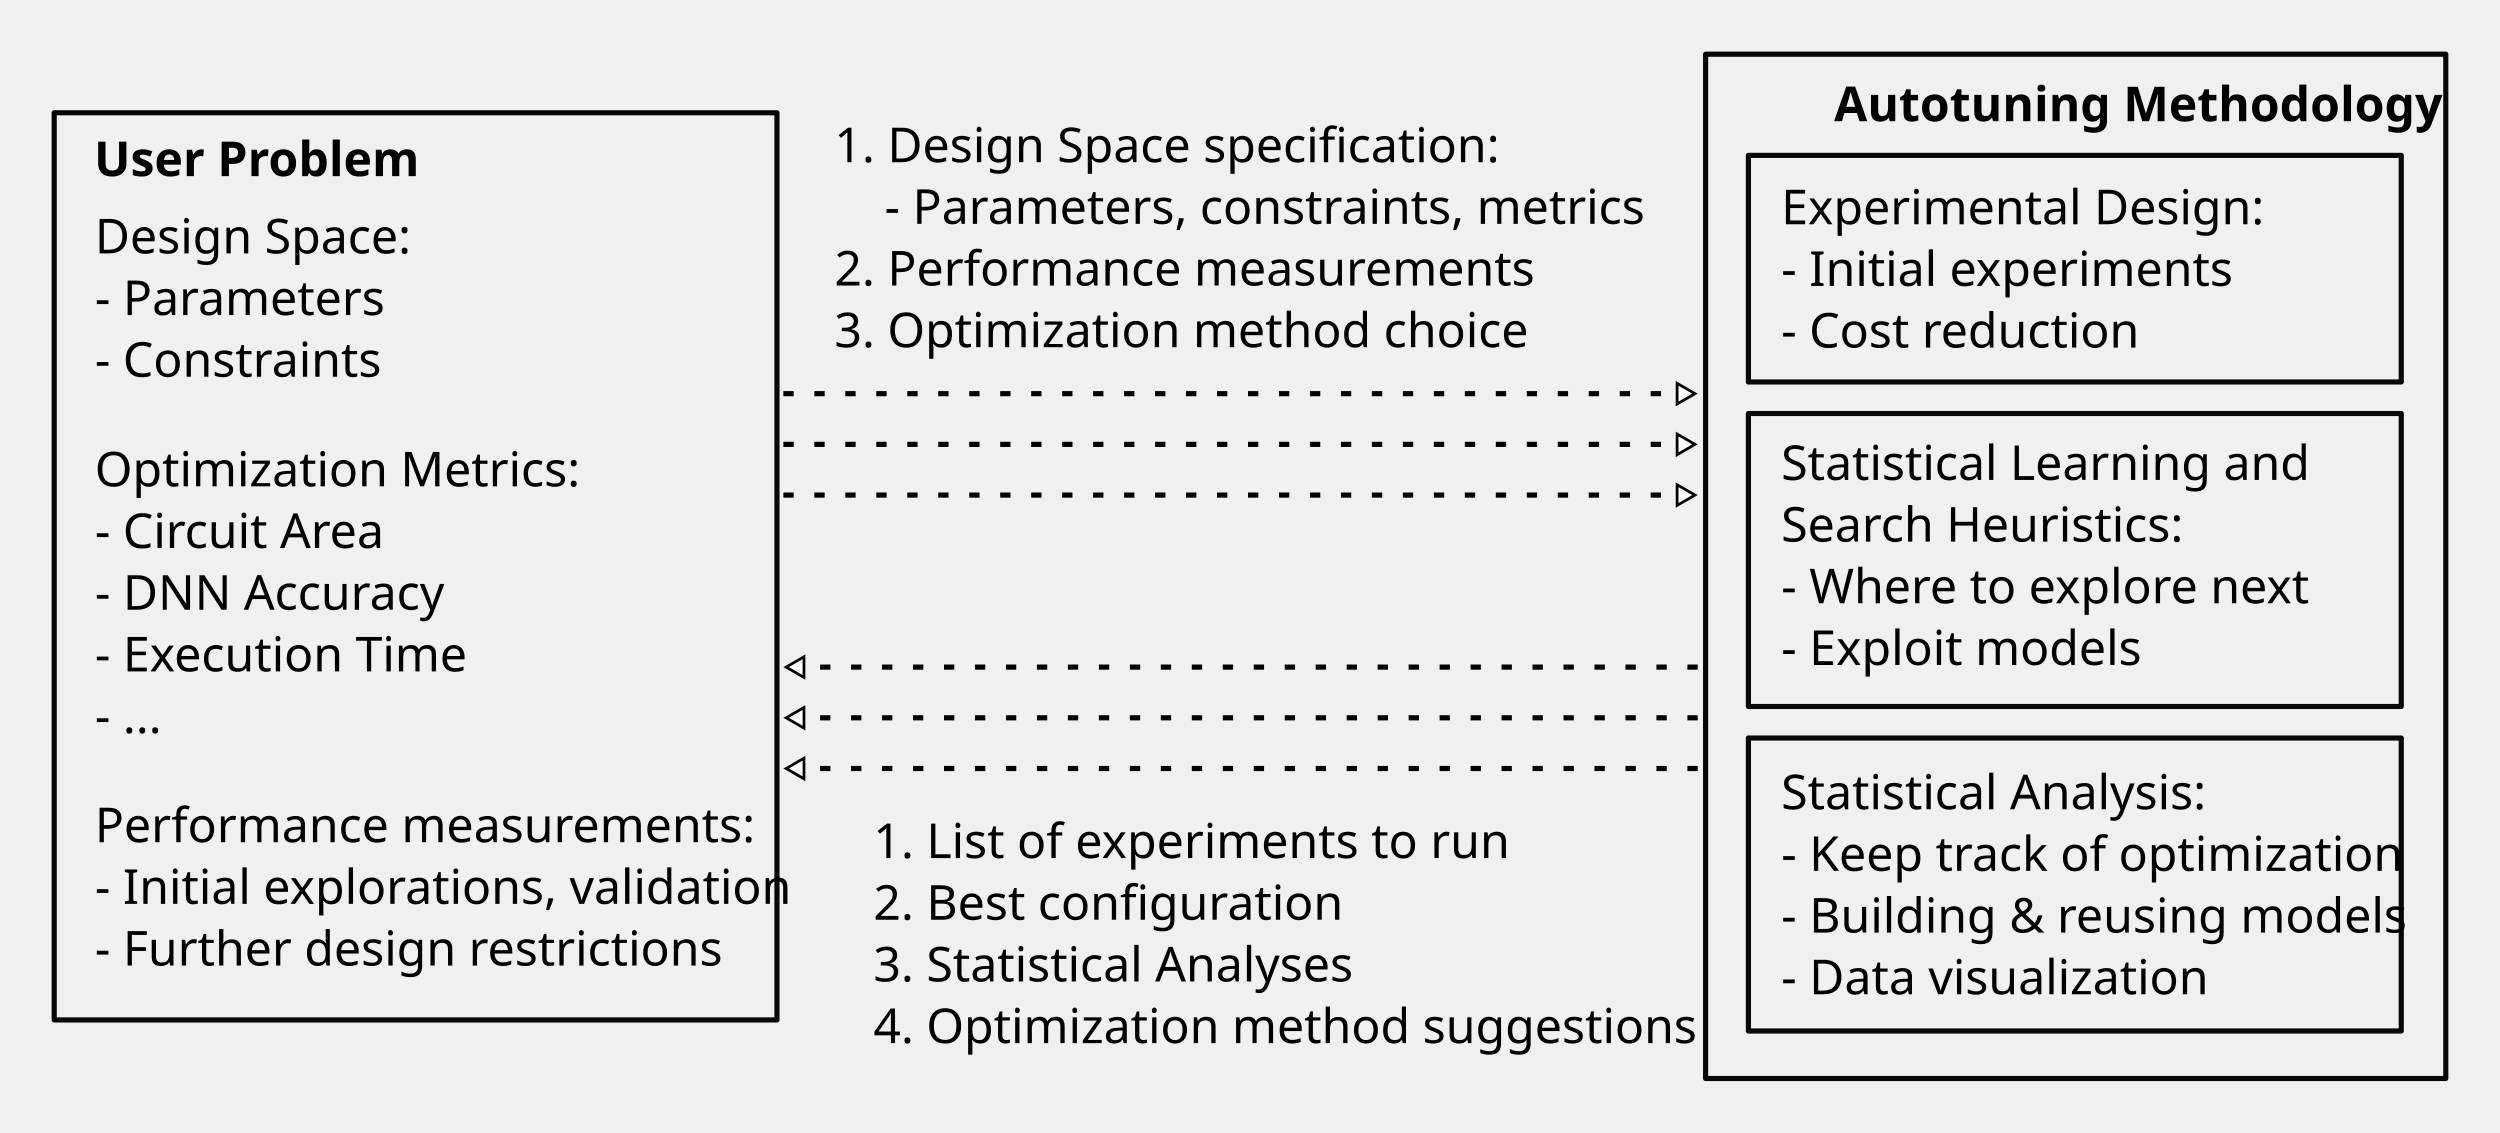
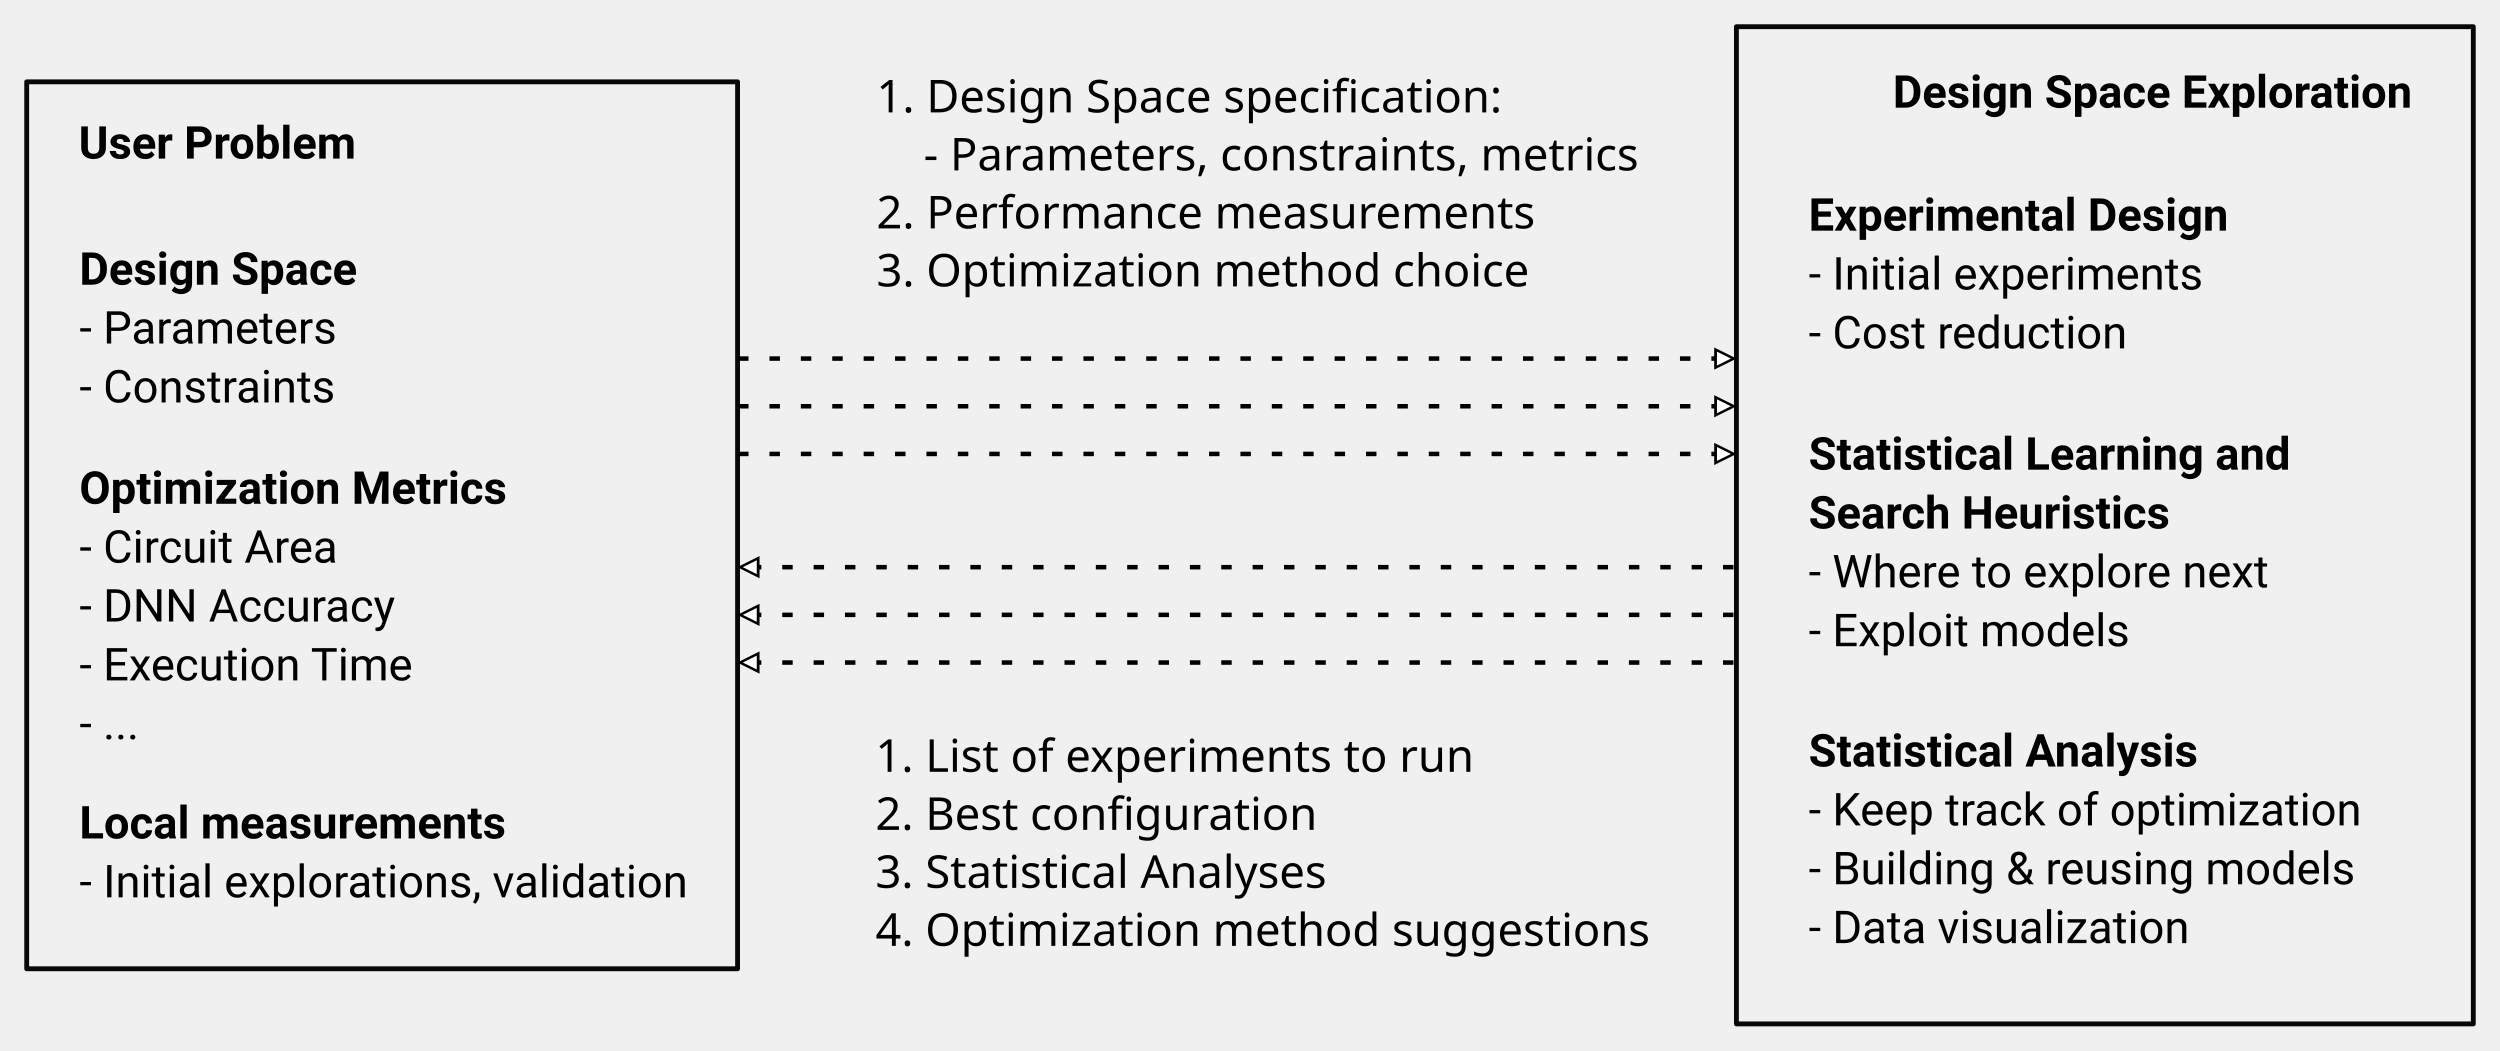
- <svg xmlns="http://www.w3.org/2000/svg" width="968.507" height="438.821" viewBox="0 0 256.251 116.105" version="1.1" id="svg8">
+ <svg xmlns="http://www.w3.org/2000/svg" width="1029.817" height="432.768" viewBox="0 0 272.472 114.503" version="1.1" id="svg8">
  <defs id="defs2">
    <marker orient="auto" refY="0" refX="0" id="EmptyTriangleOutM" style="overflow:visible">
      <path id="path5007" d="M 5.77,0 -2.88,5 V -5 Z" style="fill:#ffffff;fill-rule:evenodd;stroke:#000000;stroke-width:1pt;stroke-opacity:1" transform="matrix(0.4,0,0,0.4,-1.8,0)" />
    </marker>
    <marker orient="auto" refY="0" refX="0" id="EmptyTriangleOutL" style="overflow:visible">
      <path id="path5004" d="M 5.77,0 -2.88,5 V -5 Z" style="fill:#ffffff;fill-rule:evenodd;stroke:#000000;stroke-width:1pt;stroke-opacity:1" transform="matrix(0.8,0,0,0.8,-4.8,0)" />
    </marker>
    <marker orient="auto" refY="0" refX="0" id="Arrow1Mend" style="overflow:visible">
      <path id="path4853" d="M 0,0 5,-5 -12.5,0 5,5 Z" style="fill:#000000;fill-opacity:1;fill-rule:evenodd;stroke:#000000;stroke-width:1pt;stroke-opacity:1" transform="matrix(-0.4,0,0,-0.4,-4,0)" />
    </marker>
    <marker orient="auto" refY="0" refX="0" id="marker5128" style="overflow:visible">
      <path id="path5126" d="M 0,0 5,-5 -12.5,0 5,5 Z" style="fill:#000000;fill-opacity:1;fill-rule:evenodd;stroke:#000000;stroke-width:1pt;stroke-opacity:1" transform="matrix(-0.8,0,0,-0.8,-10,0)" />
    </marker>
    <marker orient="auto" refY="0" refX="0" id="Arrow1Lend" style="overflow:visible">
      <path id="path4847" d="M 0,0 5,-5 -12.5,0 5,5 Z" style="fill:#000000;fill-opacity:1;fill-rule:evenodd;stroke:#000000;stroke-width:1pt;stroke-opacity:1" transform="matrix(-0.8,0,0,-0.8,-10,0)" />
    </marker>
    <marker orient="auto" refY="0" refX="0" id="EmptyTriangleOutM-4" style="overflow:visible">
      <path id="path5007-5" d="M 5.77,0 -2.88,5 V -5 Z" style="fill:#ffffff;fill-rule:evenodd;stroke:#000000;stroke-width:1pt;stroke-opacity:1" transform="matrix(0.4,0,0,0.4,-1.8,0)" />
    </marker>
    <marker orient="auto" refY="0" refX="0" id="EmptyTriangleOutM-3" style="overflow:visible">
      <path id="path5007-6" d="M 5.77,0 -2.88,5 V -5 Z" style="fill:#ffffff;fill-rule:evenodd;stroke:#000000;stroke-width:1pt;stroke-opacity:1" transform="matrix(0.4,0,0,0.4,-1.8,0)" />
    </marker>
    <marker orient="auto" refY="0" refX="0" id="EmptyTriangleOutM-0" style="overflow:visible">
      <path id="path5007-63" d="M 5.77,0 -2.88,5 V -5 Z" style="fill:#ffffff;fill-rule:evenodd;stroke:#000000;stroke-width:1pt;stroke-opacity:1" transform="matrix(0.4,0,0,0.4,-1.8,0)" />
    </marker>
    <marker orient="auto" refY="0" refX="0" id="EmptyTriangleOutM-06" style="overflow:visible">
      <path id="path5007-1" d="M 5.77,0 -2.88,5 V -5 Z" style="fill:#ffffff;fill-rule:evenodd;stroke:#000000;stroke-width:1pt;stroke-opacity:1" transform="matrix(0.4,0,0,0.4,-1.8,0)" />
    </marker>
    <marker orient="auto" refY="0" refX="0" id="EmptyTriangleOutM-5" style="overflow:visible">
      <path id="path5007-4" d="M 5.77,0 -2.88,5 V -5 Z" style="fill:#ffffff;fill-rule:evenodd;stroke:#000000;stroke-width:1pt;stroke-opacity:1" transform="matrix(0.4,0,0,0.4,-1.8,0)" />
    </marker>
    <marker orient="auto" refY="0" refX="0" id="EmptyTriangleOutM-0-6" style="overflow:visible">
      <path id="path5007-63-5" d="M 5.77,0 -2.88,5 V -5 Z" style="fill:#ffffff;fill-rule:evenodd;stroke:#000000;stroke-width:1pt;stroke-opacity:1" transform="matrix(0.4,0,0,0.4,-1.8,0)" />
    </marker>
    <marker orient="auto" refY="0" refX="0" id="EmptyTriangleOutM-06-6" style="overflow:visible">
      <path id="path5007-1-9" d="M 5.77,0 -2.88,5 V -5 Z" style="fill:#ffffff;fill-rule:evenodd;stroke:#000000;stroke-width:1pt;stroke-opacity:1" transform="matrix(0.4,0,0,0.4,-1.8,0)" />
    </marker>
    <marker orient="auto" refY="0" refX="0" id="EmptyTriangleOutM-5-3" style="overflow:visible">
      <path id="path5007-4-7" d="M 5.77,0 -2.88,5 V -5 Z" style="fill:#ffffff;fill-rule:evenodd;stroke:#000000;stroke-width:1pt;stroke-opacity:1" transform="matrix(0.4,0,0,0.4,-1.8,0)" />
    </marker>
+     <marker style="overflow:visible" id="EmptyTriangleOutM-0-3" refX="0" refY="0" orient="auto">
+       <path transform="matrix(0.4,0,0,0.4,-1.8,0)" style="fill:#ffffff;fill-rule:evenodd;stroke:#000000;stroke-width:1pt;stroke-opacity:1" d="M 5.77,0 -2.88,5 V -5 Z" id="path5007-63-6" />
+     </marker>
+     <marker style="overflow:visible" id="EmptyTriangleOutM-06-7" refX="0" refY="0" orient="auto">
+       <path transform="matrix(0.4,0,0,0.4,-1.8,0)" style="fill:#ffffff;fill-rule:evenodd;stroke:#000000;stroke-width:1pt;stroke-opacity:1" d="M 5.77,0 -2.88,5 V -5 Z" id="path5007-1-5" />
+     </marker>
+     <marker style="overflow:visible" id="EmptyTriangleOutM-5-35" refX="0" refY="0" orient="auto">
+       <path transform="matrix(0.4,0,0,0.4,-1.8,0)" style="fill:#ffffff;fill-rule:evenodd;stroke:#000000;stroke-width:1pt;stroke-opacity:1" d="M 5.77,0 -2.88,5 V -5 Z" id="path5007-4-6" />
+     </marker>
+     <marker style="overflow:visible" id="EmptyTriangleOutM-0-6-2" refX="0" refY="0" orient="auto">
+       <path transform="matrix(0.4,0,0,0.4,-1.8,0)" style="fill:#ffffff;fill-rule:evenodd;stroke:#000000;stroke-width:1pt;stroke-opacity:1" d="M 5.77,0 -2.88,5 V -5 Z" id="path5007-63-5-9" />
+     </marker>
+     <marker style="overflow:visible" id="EmptyTriangleOutM-06-6-1" refX="0" refY="0" orient="auto">
+       <path transform="matrix(0.4,0,0,0.4,-1.8,0)" style="fill:#ffffff;fill-rule:evenodd;stroke:#000000;stroke-width:1pt;stroke-opacity:1" d="M 5.77,0 -2.88,5 V -5 Z" id="path5007-1-9-2" />
+     </marker>
+     <marker style="overflow:visible" id="EmptyTriangleOutM-5-3-7" refX="0" refY="0" orient="auto">
+       <path transform="matrix(0.4,0,0,0.4,-1.8,0)" style="fill:#ffffff;fill-rule:evenodd;stroke:#000000;stroke-width:1pt;stroke-opacity:1" d="M 5.77,0 -2.88,5 V -5 Z" id="path5007-4-7-0" />
+     </marker>
  </defs>
-   <g id="layer1" transform="translate(55.81039,4.2784)">
+   <g id="layer1" transform="translate(69.58903,-133.6919)">
    <g id="g7312">
      <text id="text4524-3" y="13.771" x="-46.167" style="font-style:normal;font-weight:normal;font-size:4.939px;line-height:1.28;font-family:sans-serif;letter-spacing:0px;word-spacing:0px;fill:#000000;fill-opacity:1;stroke:none;stroke-width:0.265" xml:space="preserve">
        <tspan style="font-weight:bold;stroke-width:0.265" y="13.771" x="-46.167" id="tspan4522-6">User Problem</tspan>
      </text>
      <text id="text4546-0" y="21.693" x="-46.09" style="font-style:normal;font-weight:normal;font-size:4.939px;line-height:1.28;font-family:sans-serif;letter-spacing:0px;word-spacing:0px;fill:#000000;fill-opacity:1;stroke:none;stroke-width:0.265" xml:space="preserve">
        <tspan style="stroke-width:0.265" y="21.693" x="-46.09" id="tspan4544-9">Design Space:</tspan>
        <tspan id="tspan4616" style="stroke-width:0.265" y="28.015" x="-46.09">- Parameters</tspan>
        <tspan id="tspan4614" style="stroke-width:0.265" y="34.337" x="-46.09">- Constraints</tspan>
      </text>
      <text id="text4546-0-3" y="45.572" x="-46.09" style="font-style:normal;font-weight:normal;font-size:4.939px;line-height:1.28;font-family:sans-serif;letter-spacing:0px;word-spacing:0px;fill:#000000;fill-opacity:1;stroke:none;stroke-width:0.265" xml:space="preserve">
        <tspan id="tspan4647" style="stroke-width:0.265" y="45.572" x="-46.09">Optimization Metrics:</tspan>
        <tspan id="tspan4653" style="stroke-width:0.265" y="51.894" x="-46.09">- Circuit Area</tspan>
        <tspan id="tspan4657" style="stroke-width:0.265" y="58.216" x="-46.09">- DNN Accuracy</tspan>
        <tspan id="tspan4659" style="stroke-width:0.265" y="64.538" x="-46.09">- Execution Time</tspan>
        <tspan id="tspan4661" style="stroke-width:0.265" y="70.859" x="-46.09">- ...</tspan>
      </text>
      <text id="text4546-0-3-2" y="82.047" x="-46.09" style="font-style:normal;font-weight:normal;font-size:4.939px;line-height:1.28;font-family:sans-serif;letter-spacing:0px;word-spacing:0px;fill:#000000;fill-opacity:1;stroke:none;stroke-width:0.265" xml:space="preserve">
        <tspan id="tspan4735" style="stroke-width:0.265" y="82.047" x="-46.09">Performance measurements:</tspan>
        <tspan id="tspan4731" style="stroke-width:0.265" y="88.369" x="-46.09">- Initial explorations, validation</tspan>
        <tspan style="stroke-width:0.265" y="94.691" x="-46.09" id="tspan1095">- Further design restrictions</tspan>
      </text>
      <rect y="7.281" x="-50.254" height="92.985" width="74.083" id="rect4773" style="opacity:0.965;fill:none;fill-opacity:0.992;stroke:#000000;stroke-width:0.529;stroke-linecap:round;stroke-linejoin:round;stroke-miterlimit:4;stroke-dasharray:none;stroke-dashoffset:0;stroke-opacity:1;paint-order:markers fill stroke" />
    </g>
    <g id="g7270" transform="translate(-0.2466329,-31.22084)">
      <path id="path4796-2" d="M 118.454,95.321 H 25.283" style="fill:none;stroke:#000000;stroke-width:0.529;stroke-linecap:butt;stroke-linejoin:miter;stroke-miterlimit:4;stroke-dasharray:1.058, 2.117;stroke-dashoffset:0;stroke-opacity:1;marker-end:url(#EmptyTriangleOutM-0)" />
      <path id="path4796-5" d="M 118.454,100.518 H 25.283" style="fill:none;stroke:#000000;stroke-width:0.529;stroke-linecap:butt;stroke-linejoin:miter;stroke-miterlimit:4;stroke-dasharray:1.058, 2.117;stroke-dashoffset:0;stroke-opacity:1;marker-end:url(#EmptyTriangleOutM-06)" />
      <path id="path4796-7" d="M 118.454,105.715 H 25.283" style="fill:none;stroke:#000000;stroke-width:0.529;stroke-linecap:butt;stroke-linejoin:miter;stroke-miterlimit:4;stroke-dasharray:1.058, 2.117;stroke-dashoffset:0;stroke-opacity:1;marker-end:url(#EmptyTriangleOutM-5)" />
    </g>
    <g id="g7293" transform="translate(3.1011)">
      <path id="path4796-2-5" d="M 21.384,46.467 H 114.555" style="fill:none;stroke:#000000;stroke-width:0.529;stroke-linecap:butt;stroke-linejoin:miter;stroke-miterlimit:4;stroke-dasharray:1.058, 2.117;stroke-dashoffset:0;stroke-opacity:1;marker-end:url(#EmptyTriangleOutM-0-6)" />
      <path id="path4796-5-2" d="M 21.384,41.27 H 114.555" style="fill:none;stroke:#000000;stroke-width:0.529;stroke-linecap:butt;stroke-linejoin:miter;stroke-miterlimit:4;stroke-dasharray:1.058, 2.117;stroke-dashoffset:0;stroke-opacity:1;marker-end:url(#EmptyTriangleOutM-06-6)" />
      <path id="path4796-7-5" d="M 21.384,36.073 H 114.555" style="fill:none;stroke:#000000;stroke-width:0.529;stroke-linecap:butt;stroke-linejoin:miter;stroke-miterlimit:4;stroke-dasharray:1.058, 2.117;stroke-dashoffset:0;stroke-opacity:1;marker-end:url(#EmptyTriangleOutM-5-3)" />
    </g>
-     <text xml:space="preserve" style="font-style:normal;font-weight:normal;font-size:4.939px;line-height:1.28;font-family:sans-serif;letter-spacing:0px;word-spacing:0px;fill:#000000;fill-opacity:1;stroke:none;stroke-width:0.265" x="29.715" y="12.345" id="text6880">
-       <tspan x="29.715" y="12.345" style="stroke-width:0.265" id="tspan6886">1. Design Space specification:</tspan>
-       <tspan x="29.715" y="18.667" style="stroke-width:0.265" id="tspan6892">    - Parameters, constraints, metrics</tspan>
-       <tspan x="29.715" y="24.989" style="stroke-width:0.265" id="tspan6971">2. Performance measurements</tspan>
-       <tspan x="29.715" y="31.31" style="stroke-width:0.265" id="tspan6973">3. Optimization method choice</tspan>
+     <text xml:space="preserve" style="font-style:normal;font-weight:normal;font-size:4.939px;line-height:1.28;font-family:sans-serif;letter-spacing:0px;word-spacing:0px;fill:#000000;fill-opacity:1;stroke:none;stroke-width:0.265" x="25.939" y="145.941" id="text6880">
+       <tspan x="25.939" y="145.941" style="stroke-width:0.265" id="tspan6886">1. Design Space specification:</tspan>
+       <tspan x="25.939" y="152.263" style="stroke-width:0.265" id="tspan6892">    - Parameters, constraints, metrics</tspan>
+       <tspan x="25.939" y="158.585" style="stroke-width:0.265" id="tspan6971">2. Performance measurements</tspan>
+       <tspan x="25.939" y="164.907" style="stroke-width:0.265" id="tspan6973">3. Optimization method choice</tspan>
    </text>
-     <text xml:space="preserve" style="font-style:normal;font-weight:normal;font-size:4.939px;line-height:1.28;font-family:sans-serif;letter-spacing:0px;word-spacing:0px;fill:#000000;fill-opacity:1;stroke:none;stroke-width:0.265" x="33.709" y="83.675" id="text6880-0">
-       <tspan x="33.709" y="83.675" style="stroke-width:0.265" id="tspan6888-6">1. List of experiments to run</tspan>
-       <tspan x="33.709" y="89.997" style="stroke-width:0.265" id="tspan6967">2. Best configuration</tspan>
-       <tspan x="33.709" y="96.318" style="stroke-width:0.265" id="tspan6965">3. Statistical Analyses</tspan>
-       <tspan x="33.709" y="102.64" style="stroke-width:0.265" id="tspan6975">4. Optimization method suggestions</tspan>
+     <text xml:space="preserve" style="font-style:normal;font-weight:normal;font-size:4.939px;line-height:1.28;font-family:sans-serif;letter-spacing:0px;word-spacing:0px;fill:#000000;fill-opacity:1;stroke:none;stroke-width:0.265" x="25.825" y="217.812" id="text6880-0">
+       <tspan x="25.825" y="217.812" style="stroke-width:0.265" id="tspan6888-6">1. List of experiments to run</tspan>
+       <tspan x="25.825" y="224.134" style="stroke-width:0.265" id="tspan6967">2. Best configuration</tspan>
+       <tspan x="25.825" y="230.456" style="stroke-width:0.265" id="tspan6965">3. Statistical Analyses</tspan>
+       <tspan x="25.825" y="236.778" style="stroke-width:0.265" id="tspan6975">4. Optimization method suggestions</tspan>
    </text>
    <g id="g1120" transform="translate(0,11.75986)">
      <text id="text4524" y="-3.613" x="132.183" style="font-style:normal;font-weight:normal;font-size:4.939px;line-height:1.28;font-family:sans-serif;letter-spacing:0px;word-spacing:0px;fill:#000000;fill-opacity:1;stroke:none;stroke-width:0.265" xml:space="preserve">
        <tspan style="font-weight:bold;stroke-width:0.265" y="-3.613" x="132.183" id="tspan4522">Autotuning Methodology</tspan>
      </text>
      <rect y="-10.482" x="119.015" height="104.992" width="75.869" id="rect4773-2" style="opacity:0.965;fill:none;fill-opacity:0.992;stroke:#000000;stroke-width:0.529;stroke-linecap:round;stroke-linejoin:round;stroke-miterlimit:4;stroke-dasharray:none;stroke-dashoffset:0;stroke-opacity:1;paint-order:markers fill stroke" />
      <g transform="translate(-38.02441,-13.79786)" id="g7211">
        <text xml:space="preserve" style="font-style:normal;font-weight:normal;font-size:4.939px;line-height:1.28;font-family:sans-serif;letter-spacing:0px;word-spacing:0px;fill:#000000;fill-opacity:1;stroke:none;stroke-width:0.265" x="164.786" y="80.705" id="text4550">
          <tspan id="tspan4548" x="164.786" y="80.705" style="stroke-width:0.265">Statistical Analysis:</tspan>
          <tspan x="164.786" y="87.027" style="stroke-width:0.265" id="tspan4763">- Keep track of optimization</tspan>
          <tspan x="164.786" y="93.349" style="stroke-width:0.265" id="tspan4767">- Building &amp; reusing models</tspan>
          <tspan x="164.786" y="99.671" style="stroke-width:0.265" id="tspan4771">- Data visualization</tspan>
        </text>
        <rect style="opacity:0.965;fill:none;fill-opacity:0.992;stroke:#000000;stroke-width:0.529;stroke-linecap:round;stroke-linejoin:round;stroke-miterlimit:4;stroke-dasharray:none;stroke-dashoffset:0;stroke-opacity:1;paint-order:markers fill stroke" id="rect4773-2-4-4" width="66.917" height="30.03" x="161.427" y="73.408" />
      </g>
      <g transform="translate(-38.02441,-16.84536)" id="g7219">
        <text xml:space="preserve" style="font-style:normal;font-weight:normal;font-size:4.939px;line-height:1.28;font-family:sans-serif;letter-spacing:0px;word-spacing:0px;fill:#000000;fill-opacity:1;stroke:none;stroke-width:0.265" x="164.786" y="50.001" id="text4524-35">
          <tspan id="tspan4522-62" x="164.786" y="50.001" style="stroke-width:0.265">Statistical Learning and</tspan>
          <tspan x="164.786" y="56.323" style="stroke-width:0.265" id="tspan4745">Search Heuristics:</tspan>
          <tspan x="164.786" y="62.645" style="stroke-width:0.265" id="tspan4749">- Where to explore next</tspan>
          <tspan x="164.786" y="68.967" style="stroke-width:0.265" id="tspan4759">- Exploit models</tspan>
        </text>
        <rect style="opacity:0.965;fill:none;fill-opacity:0.992;stroke:#000000;stroke-width:0.529;stroke-linecap:round;stroke-linejoin:round;stroke-miterlimit:4;stroke-dasharray:none;stroke-dashoffset:0;stroke-opacity:1;paint-order:markers fill stroke" id="rect4773-2-4-4-4" width="66.917" height="30.03" x="161.427" y="43.192" />
      </g>
      <g transform="translate(-38.02441,-16.31065)" id="g7226">
        <text xml:space="preserve" style="font-style:normal;font-weight:normal;font-size:4.939px;line-height:1.28;font-family:sans-serif;letter-spacing:0px;word-spacing:0px;fill:#000000;fill-opacity:1;stroke:none;stroke-width:0.265" x="164.786" y="23.255" id="text4546">
          <tspan id="tspan4544" x="164.786" y="23.255" style="stroke-width:0.265">Experimental Design:</tspan>
          <tspan x="164.786" y="29.576" style="stroke-width:0.265" id="tspan4741">- Initial experiments</tspan>
          <tspan x="164.786" y="35.898" style="stroke-width:0.265" id="tspan4755">- Cost reduction</tspan>
        </text>
        <rect style="opacity:0.965;fill:none;fill-opacity:0.992;stroke:#000000;stroke-width:0.529;stroke-linecap:round;stroke-linejoin:round;stroke-miterlimit:4;stroke-dasharray:none;stroke-dashoffset:0;stroke-opacity:1;paint-order:markers fill stroke" id="rect4773-2-4-4-3" width="66.917" height="23.227" x="161.427" y="16.198" />
      </g>
    </g>
+     <text id="text4524-3-9" y="150.98" x="-61.015" style="font-style:normal;font-weight:normal;font-size:4.939px;line-height:1.28;font-family:sans-serif;letter-spacing:0px;word-spacing:0px;fill:#000000;fill-opacity:1;stroke:none;stroke-width:0.265" xml:space="preserve">
+       <tspan style="font-style:normal;font-variant:normal;font-weight:bold;font-stretch:normal;font-family:Roboto;-inkscape-font-specification:'Roboto Bold';stroke-width:0.265" y="150.98" x="-61.015" id="tspan4522-6-3">User Problem</tspan>
+     </text>
+     <g id="g1619" transform="translate(-14.8473,140.913)">
+       <text xml:space="preserve" style="font-style:normal;font-weight:normal;font-size:4.939px;line-height:1.28;font-family:sans-serif;letter-spacing:0px;word-spacing:0px;fill:#000000;fill-opacity:1;stroke:none;stroke-width:0.265" x="-46.09" y="23.81" id="text4546-0-6">
+         <tspan id="tspan4544-9-0" x="-46.09" y="23.81" style="font-style:normal;font-variant:normal;font-weight:bold;font-stretch:normal;font-family:Roboto;-inkscape-font-specification:Roboto;stroke-width:0.265">Design Space</tspan>
+         <tspan x="-46.09" y="30.224" style="font-style:normal;font-variant:normal;font-weight:normal;font-stretch:normal;font-family:Roboto;-inkscape-font-specification:Roboto;stroke-width:0.265" id="tspan4616-6">- Parameters</tspan>
+         <tspan x="-46.09" y="36.639" style="font-style:normal;font-variant:normal;font-weight:normal;font-stretch:normal;font-family:Roboto;-inkscape-font-specification:Roboto;stroke-width:0.265" id="tspan4614-2">- Constraints</tspan>
+       </text>
+       <text xml:space="preserve" style="font-style:normal;font-weight:normal;font-size:4.939px;line-height:1.28;font-family:sans-serif;letter-spacing:0px;word-spacing:0px;fill:#000000;fill-opacity:1;stroke:none;stroke-width:0.265" x="-46.09" y="47.689" id="text4546-0-3-6">
+         <tspan x="-46.09" y="47.689" style="font-style:normal;font-variant:normal;font-weight:bold;font-stretch:normal;font-family:Roboto;-inkscape-font-specification:Roboto;stroke-width:0.265" id="tspan4647-1">Optimization Metrics</tspan>
+         <tspan x="-46.09" y="54.104" style="font-style:normal;font-variant:normal;font-weight:normal;font-stretch:normal;font-family:Roboto;-inkscape-font-specification:Roboto;stroke-width:0.265" id="tspan4653-8">- Circuit Area</tspan>
+         <tspan x="-46.09" y="60.518" style="font-style:normal;font-variant:normal;font-weight:normal;font-stretch:normal;font-family:Roboto;-inkscape-font-specification:Roboto;stroke-width:0.265" id="tspan4657-7">- DNN Accuracy</tspan>
+         <tspan x="-46.09" y="66.932" style="font-style:normal;font-variant:normal;font-weight:normal;font-stretch:normal;font-family:Roboto;-inkscape-font-specification:Roboto;stroke-width:0.265" id="tspan4659-9">- Execution Time</tspan>
+         <tspan x="-46.09" y="73.347" style="font-style:normal;font-variant:normal;font-weight:normal;font-stretch:normal;font-family:Roboto;-inkscape-font-specification:Roboto;stroke-width:0.265" id="tspan4661-2">- ...</tspan>
+       </text>
+       <text xml:space="preserve" style="font-style:normal;font-weight:normal;font-size:4.939px;line-height:1.28;font-family:sans-serif;letter-spacing:0px;word-spacing:0px;fill:#000000;fill-opacity:1;stroke:none;stroke-width:0.265" x="-46.09" y="84.164" id="text4546-0-3-2-0">
+         <tspan x="-46.09" y="84.164" style="font-style:normal;font-variant:normal;font-weight:bold;font-stretch:normal;font-family:Roboto;-inkscape-font-specification:Roboto;stroke-width:0.265" id="tspan4661-9">Local measurements</tspan>
+         <tspan x="-46.09" y="90.578" style="font-style:normal;font-variant:normal;font-weight:normal;font-stretch:normal;font-family:Roboto;-inkscape-font-specification:Roboto;stroke-width:0.265" id="tspan4731-3">- Initial explorations, validation</tspan>
+       </text>
+     </g>
+     <g transform="matrix(1.158937,0,0,1,-17.94383,100.1864)" id="g7270-7" style="stroke-width:0.929">
+       <path style="fill:none;stroke:#000000;stroke-width:0.492;stroke-linecap:butt;stroke-linejoin:miter;stroke-miterlimit:4;stroke-dasharray:0.983, 1.966;stroke-dashoffset:0;stroke-opacity:1;marker-end:url(#EmptyTriangleOutM-0-3)" d="M 118.454,95.321 H 25.283" id="path4796-2-59" />
+       <path style="fill:none;stroke:#000000;stroke-width:0.492;stroke-linecap:butt;stroke-linejoin:miter;stroke-miterlimit:4;stroke-dasharray:0.983, 1.966;stroke-dashoffset:0;stroke-opacity:1;marker-end:url(#EmptyTriangleOutM-06-7)" d="M 118.454,100.518 H 25.283" id="path4796-5-22" />
+       <path style="fill:none;stroke:#000000;stroke-width:0.492;stroke-linecap:butt;stroke-linejoin:miter;stroke-miterlimit:4;stroke-dasharray:0.983, 1.966;stroke-dashoffset:0;stroke-opacity:1;marker-end:url(#EmptyTriangleOutM-5-35)" d="M 118.454,105.715 H 25.283" id="path4796-7-8" />
+     </g>
+     <g transform="matrix(1.161552,0,0,1,-13.98773,136.6989)" id="g7293-9" style="stroke-width:0.928">
+       <path style="fill:none;stroke:#000000;stroke-width:0.491;stroke-linecap:butt;stroke-linejoin:miter;stroke-miterlimit:4;stroke-dasharray:0.982, 1.964;stroke-dashoffset:0;stroke-opacity:1;marker-end:url(#EmptyTriangleOutM-0-6-2)" d="M 21.384,46.467 H 114.555" id="path4796-2-5-7" />
+       <path style="fill:none;stroke:#000000;stroke-width:0.491;stroke-linecap:butt;stroke-linejoin:miter;stroke-miterlimit:4;stroke-dasharray:0.982, 1.964;stroke-dashoffset:0;stroke-opacity:1;marker-end:url(#EmptyTriangleOutM-06-6-1)" d="M 21.384,41.27 H 114.555" id="path4796-5-2-3" />
+       <path style="fill:none;stroke:#000000;stroke-width:0.491;stroke-linecap:butt;stroke-linejoin:miter;stroke-miterlimit:4;stroke-dasharray:0.982, 1.964;stroke-dashoffset:0;stroke-opacity:1;marker-end:url(#EmptyTriangleOutM-5-3-7)" d="M 21.384,36.073 H 114.555" id="path4796-7-5-6" />
+     </g>
+     <rect ry="2.881" y="142.612" x="-66.679" height="96.663" width="77.477" id="rect4603-8-6-6" style="opacity:0.968;fill:none;stroke:#000000;stroke-width:0.529;stroke-linecap:round;stroke-linejoin:round;stroke-miterlimit:4;stroke-dasharray:none;stroke-dashoffset:0;paint-order:markers fill stroke" rx="0" />
+     <text id="text4524-5" y="145.429" x="136.711" style="font-style:normal;font-weight:normal;font-size:4.939px;line-height:1.28;font-family:sans-serif;letter-spacing:0px;word-spacing:0px;fill:#000000;fill-opacity:1;stroke:none;stroke-width:0.265" xml:space="preserve">
+       <tspan style="font-style:normal;font-variant:normal;font-weight:bold;font-stretch:normal;font-family:Roboto;-inkscape-font-specification:'Roboto Bold';stroke-width:0.265" y="145.429" x="136.711" id="tspan4522-0">Design Space Exploration</tspan>
+     </text>
+     <text id="text4524-35-3" y="184.879" x="127.531" style="font-style:normal;font-weight:normal;font-size:4.939px;line-height:1.28;font-family:sans-serif;letter-spacing:0px;word-spacing:0px;fill:#000000;fill-opacity:1;stroke:none;stroke-width:0.265" xml:space="preserve">
+       <tspan style="font-style:normal;font-variant:normal;font-weight:bold;font-stretch:normal;font-family:Roboto;-inkscape-font-specification:Roboto;stroke-width:0.265" y="184.879" x="127.531" id="tspan4522-62-6">Statistical Learning and</tspan>
+       <tspan id="tspan4745-1" style="font-style:normal;font-variant:normal;font-weight:bold;font-stretch:normal;font-family:Roboto;-inkscape-font-specification:Roboto;stroke-width:0.265" y="191.293" x="127.531">Search Heuristics</tspan>
+       <tspan id="tspan4749-0" style="font-style:normal;font-variant:normal;font-weight:normal;font-stretch:normal;font-family:Roboto;-inkscape-font-specification:Roboto;stroke-width:0.265" y="197.707" x="127.531">- Where to explore next</tspan>
+       <tspan id="tspan4759-6" style="font-style:normal;font-variant:normal;font-weight:normal;font-stretch:normal;font-family:Roboto;-inkscape-font-specification:Roboto;stroke-width:0.265" y="204.122" x="127.531">- Exploit models</tspan>
+     </text>
+     <text id="text4546-3" y="158.832" x="127.531" style="font-style:normal;font-weight:normal;font-size:4.939px;line-height:1.28;font-family:sans-serif;letter-spacing:0px;word-spacing:0px;fill:#000000;fill-opacity:1;stroke:none;stroke-width:0.265" xml:space="preserve">
+       <tspan style="font-style:normal;font-variant:normal;font-weight:bold;font-stretch:normal;font-family:Roboto;-inkscape-font-specification:Roboto;stroke-width:0.265" y="158.832" x="127.531" id="tspan4544-2">Experimental Design</tspan>
+       <tspan id="tspan4741-0" style="font-style:normal;font-variant:normal;font-weight:normal;font-stretch:normal;font-family:Roboto;-inkscape-font-specification:Roboto;stroke-width:0.265" y="165.246" x="127.531">- Initial experiments</tspan>
+       <tspan id="tspan4755-6" style="font-style:normal;font-variant:normal;font-weight:normal;font-stretch:normal;font-family:Roboto;-inkscape-font-specification:Roboto;stroke-width:0.265" y="171.661" x="127.531">- Cost reduction</tspan>
+     </text>
+     <text id="text4550-1" y="217.236" x="127.531" style="font-style:normal;font-weight:normal;font-size:4.939px;line-height:1.28;font-family:sans-serif;letter-spacing:0px;word-spacing:0px;fill:#000000;fill-opacity:1;stroke:none;stroke-width:0.265" xml:space="preserve">
+       <tspan style="font-style:normal;font-variant:normal;font-weight:bold;font-stretch:normal;font-family:Roboto;-inkscape-font-specification:Roboto;stroke-width:0.265" y="217.236" x="127.531" id="tspan4548-5">Statistical Analysis</tspan>
+       <tspan id="tspan4763-5" style="font-style:normal;font-variant:normal;font-weight:normal;font-stretch:normal;font-family:Roboto;-inkscape-font-specification:Roboto;stroke-width:0.265" y="223.65" x="127.531">- Keep track of optimization</tspan>
+       <tspan id="tspan4767-4" style="font-style:normal;font-variant:normal;font-weight:normal;font-stretch:normal;font-family:Roboto;-inkscape-font-specification:Roboto;stroke-width:0.265" y="230.065" x="127.531">- Building &amp; reusing models</tspan>
+       <tspan id="tspan4771-7" style="font-style:normal;font-variant:normal;font-weight:normal;font-stretch:normal;font-family:Roboto;-inkscape-font-specification:Roboto;stroke-width:0.265" y="236.479" x="127.531">- Data visualization</tspan>
+     </text>
+     <rect rx="0" style="opacity:0.968;fill:none;stroke:#000000;stroke-width:0.529;stroke-linecap:round;stroke-linejoin:round;stroke-miterlimit:4;stroke-dasharray:none;stroke-dashoffset:0;paint-order:markers fill stroke" id="rect4603-8-6-6-1" width="80.312" height="108.682" x="119.661" y="136.602" ry="3.412" />
  </g>
</svg>
